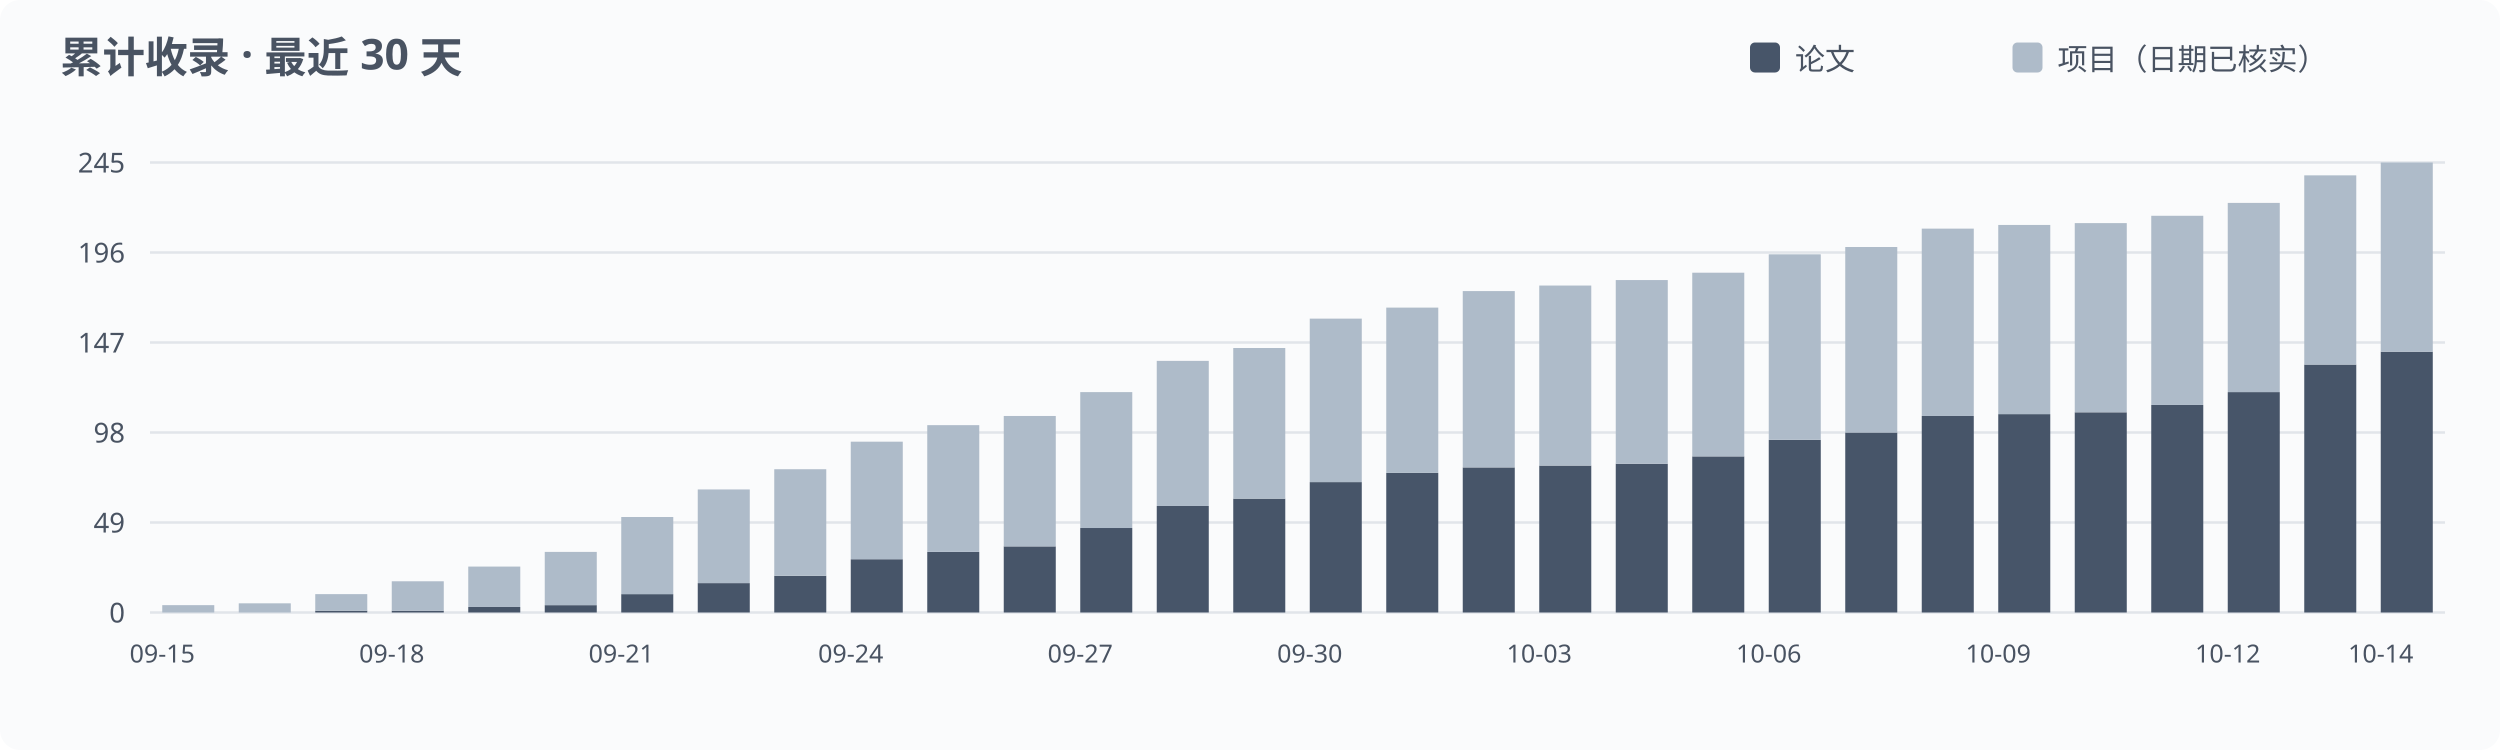
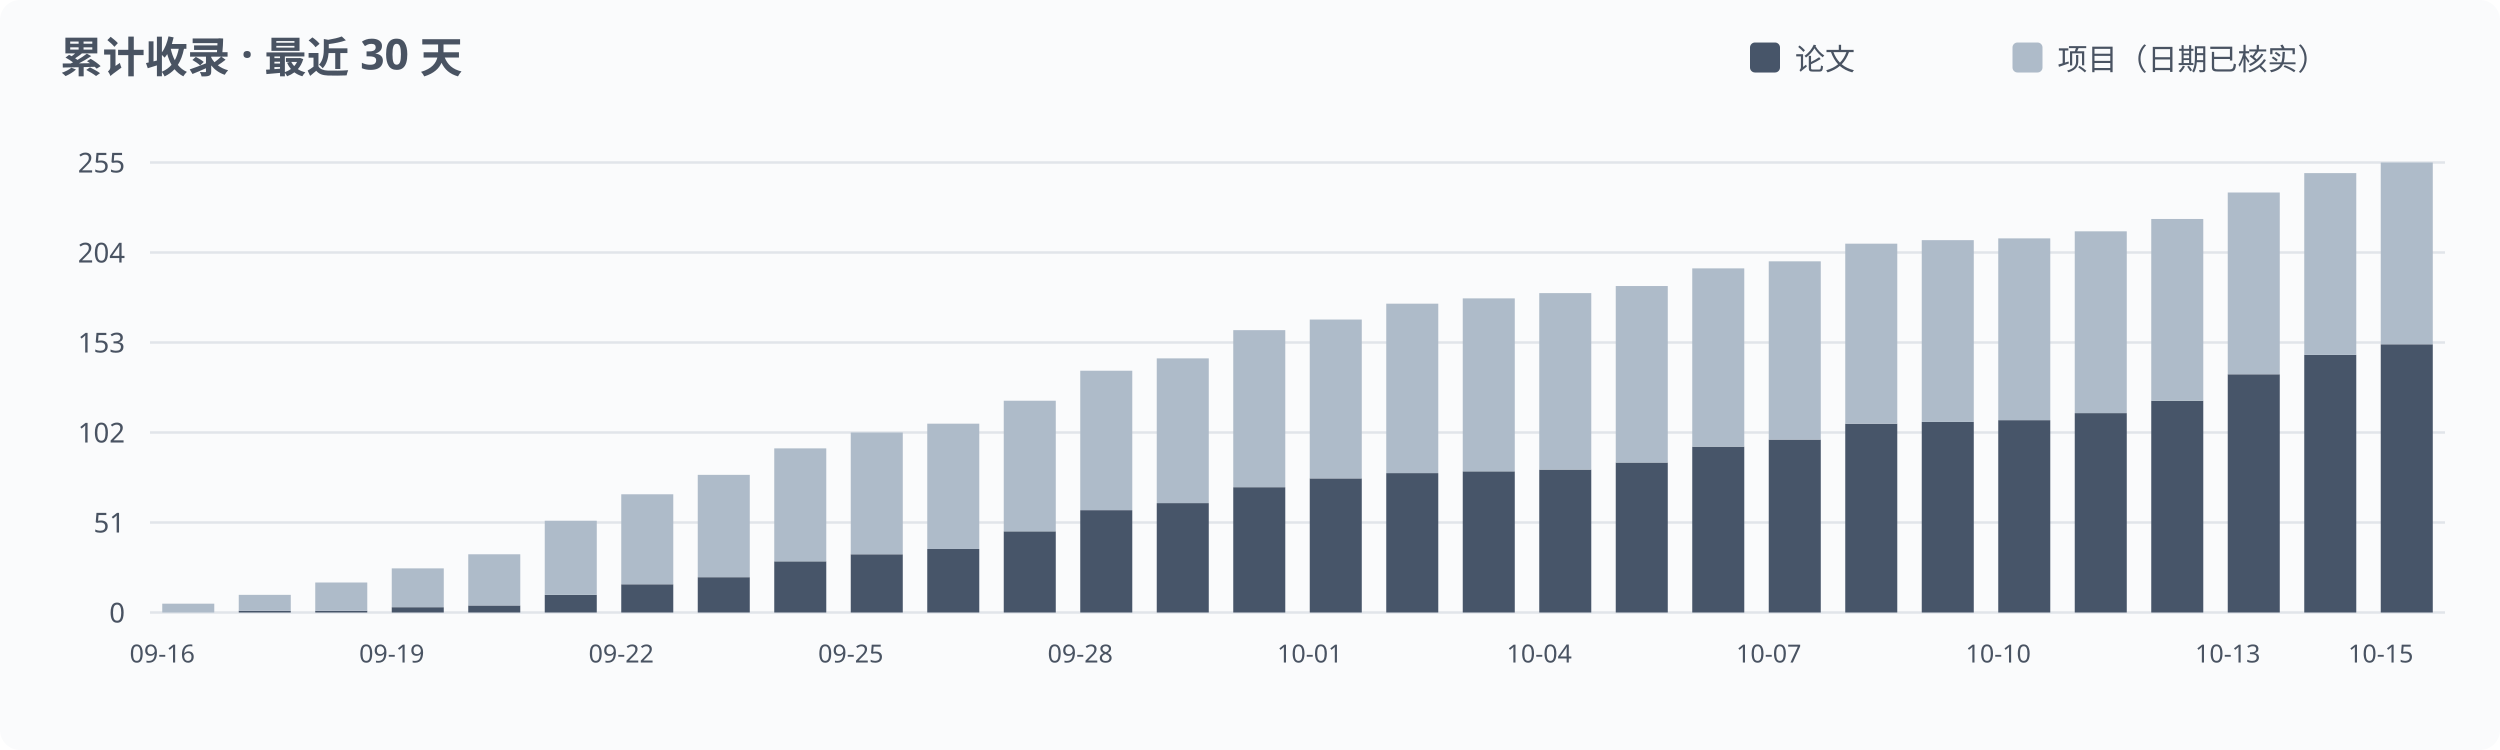
<svg xmlns="http://www.w3.org/2000/svg" width="1000" height="300" viewBox="0 0 1000 300" role="img" aria-labelledby="title desc">
  <rect width="100%" height="100%" rx="8" fill="#fafbfc" />
  <g font-family="system-ui,sans-serif" fill="#495362">
    <text x="24" y="29" font-size="17" font-weight="600">累计收录 · 最近 30 天</text>
    <rect x="700" y="17" width="12" height="12" rx="2" fill="#475569" />
    <text x="718" y="28" font-size="12">论文</text>
    <rect x="805" y="17" width="12" height="12" rx="2" fill="#aebbc9" />
    <text x="823" y="28" font-size="12">项目（日期已核实）</text>
    <path d="M60 245.0H978" stroke="#e1e5ea" />
    <text x="50" y="249.0" text-anchor="end" font-size="11">0</text>
    <path d="M60 209.0H978" stroke="#e1e5ea" />
-     <text x="50" y="213.0" text-anchor="end" font-size="11">49</text>
+     <text x="50" y="213.0" text-anchor="end" font-size="11">51</text>
    <path d="M60 173.0H978" stroke="#e1e5ea" />
-     <text x="50" y="177.0" text-anchor="end" font-size="11">98</text>
+     <text x="50" y="177.0" text-anchor="end" font-size="11">102</text>
    <path d="M60 137.0H978" stroke="#e1e5ea" />
-     <text x="50" y="141.0" text-anchor="end" font-size="11">147</text>
+     <text x="50" y="141.0" text-anchor="end" font-size="11">153</text>
    <path d="M60 101.0H978" stroke="#e1e5ea" />
-     <text x="50" y="105.0" text-anchor="end" font-size="11">196</text>
+     <text x="50" y="105.0" text-anchor="end" font-size="11">204</text>
    <path d="M60 65.0H978" stroke="#e1e5ea" />
-     <text x="50" y="69.0" text-anchor="end" font-size="11">245</text>
+     <text x="50" y="69.0" text-anchor="end" font-size="11">255</text>
    <rect x="64.90" y="245.00" width="20.81" height="0.00" fill="#475569" />
-     <rect x="64.90" y="242.06" width="20.81" height="2.94" fill="#aebbc9" />
-     <text x="64.90" y="265" text-anchor="middle" font-size="10">09-15</text>
-     <rect x="95.50" y="245.00" width="20.81" height="0.00" fill="#475569" />
-     <rect x="95.50" y="241.33" width="20.81" height="3.67" fill="#aebbc9" />
-     <rect x="126.10" y="244.27" width="20.81" height="0.73" fill="#475569" />
-     <rect x="126.10" y="237.65" width="20.81" height="6.61" fill="#aebbc9" />
-     <rect x="156.70" y="244.27" width="20.81" height="0.73" fill="#475569" />
-     <rect x="156.70" y="232.51" width="20.81" height="11.76" fill="#aebbc9" />
-     <text x="156.70" y="265" text-anchor="middle" font-size="10">09-18</text>
-     <rect x="187.30" y="242.80" width="20.81" height="2.20" fill="#475569" />
-     <rect x="187.30" y="226.63" width="20.81" height="16.16" fill="#aebbc9" />
-     <rect x="217.90" y="242.06" width="20.81" height="2.94" fill="#475569" />
-     <rect x="217.90" y="220.76" width="20.81" height="21.31" fill="#aebbc9" />
-     <rect x="248.50" y="237.65" width="20.81" height="7.35" fill="#475569" />
-     <rect x="248.50" y="206.80" width="20.81" height="30.86" fill="#aebbc9" />
-     <text x="248.50" y="265" text-anchor="middle" font-size="10">09-21</text>
-     <rect x="279.10" y="233.24" width="20.81" height="11.76" fill="#475569" />
-     <rect x="279.10" y="195.78" width="20.81" height="37.47" fill="#aebbc9" />
-     <rect x="309.70" y="230.31" width="20.81" height="14.69" fill="#475569" />
-     <rect x="309.70" y="187.69" width="20.81" height="42.61" fill="#aebbc9" />
-     <rect x="340.30" y="223.69" width="20.81" height="21.31" fill="#475569" />
-     <rect x="340.30" y="176.67" width="20.81" height="47.02" fill="#aebbc9" />
-     <text x="340.30" y="265" text-anchor="middle" font-size="10">09-24</text>
-     <rect x="370.90" y="220.76" width="20.81" height="24.24" fill="#475569" />
-     <rect x="370.90" y="170.06" width="20.81" height="50.69" fill="#aebbc9" />
-     <rect x="401.50" y="218.55" width="20.81" height="26.45" fill="#475569" />
-     <rect x="401.50" y="166.39" width="20.81" height="52.16" fill="#aebbc9" />
-     <rect x="432.10" y="211.20" width="20.81" height="33.80" fill="#475569" />
-     <rect x="432.10" y="156.84" width="20.81" height="54.37" fill="#aebbc9" />
-     <text x="432.10" y="265" text-anchor="middle" font-size="10">09-27</text>
-     <rect x="462.70" y="202.39" width="20.81" height="42.61" fill="#475569" />
-     <rect x="462.70" y="144.35" width="20.81" height="58.04" fill="#aebbc9" />
-     <rect x="493.30" y="199.45" width="20.81" height="45.55" fill="#475569" />
-     <rect x="493.30" y="139.20" width="20.81" height="60.24" fill="#aebbc9" />
-     <rect x="523.90" y="192.84" width="20.81" height="52.16" fill="#475569" />
-     <rect x="523.90" y="127.45" width="20.81" height="65.39" fill="#aebbc9" />
-     <text x="523.90" y="265" text-anchor="middle" font-size="10">09-30</text>
-     <rect x="554.50" y="189.16" width="20.81" height="55.84" fill="#475569" />
-     <rect x="554.50" y="123.04" width="20.81" height="66.12" fill="#aebbc9" />
-     <rect x="585.10" y="186.96" width="20.81" height="58.04" fill="#475569" />
-     <rect x="585.10" y="116.43" width="20.81" height="70.53" fill="#aebbc9" />
-     <rect x="615.70" y="186.22" width="20.81" height="58.78" fill="#475569" />
-     <rect x="615.70" y="114.22" width="20.81" height="72.00" fill="#aebbc9" />
-     <text x="615.70" y="265" text-anchor="middle" font-size="10">10-03</text>
-     <rect x="646.30" y="185.49" width="20.81" height="59.51" fill="#475569" />
-     <rect x="646.30" y="112.02" width="20.81" height="73.47" fill="#aebbc9" />
-     <rect x="676.90" y="182.55" width="20.81" height="62.45" fill="#475569" />
-     <rect x="676.90" y="109.08" width="20.81" height="73.47" fill="#aebbc9" />
-     <rect x="707.50" y="175.94" width="20.81" height="69.06" fill="#475569" />
-     <rect x="707.50" y="101.73" width="20.81" height="74.20" fill="#aebbc9" />
-     <text x="707.50" y="265" text-anchor="middle" font-size="10">10-06</text>
-     <rect x="738.10" y="173.00" width="20.81" height="72.00" fill="#475569" />
-     <rect x="738.10" y="98.80" width="20.81" height="74.20" fill="#aebbc9" />
-     <rect x="768.70" y="166.39" width="20.81" height="78.61" fill="#475569" />
-     <rect x="768.70" y="91.45" width="20.81" height="74.94" fill="#aebbc9" />
-     <rect x="799.30" y="165.65" width="20.81" height="79.35" fill="#475569" />
-     <rect x="799.30" y="89.98" width="20.81" height="75.67" fill="#aebbc9" />
-     <text x="799.30" y="265" text-anchor="middle" font-size="10">10-09</text>
-     <rect x="829.90" y="164.92" width="20.81" height="80.08" fill="#475569" />
-     <rect x="829.90" y="89.24" width="20.81" height="75.67" fill="#aebbc9" />
-     <rect x="860.50" y="161.98" width="20.81" height="83.02" fill="#475569" />
-     <rect x="860.50" y="86.31" width="20.81" height="75.67" fill="#aebbc9" />
-     <rect x="891.10" y="156.84" width="20.81" height="88.16" fill="#475569" />
-     <rect x="891.10" y="81.16" width="20.81" height="75.67" fill="#aebbc9" />
-     <text x="891.10" y="265" text-anchor="middle" font-size="10">10-12</text>
-     <rect x="921.70" y="145.82" width="20.81" height="99.18" fill="#475569" />
-     <rect x="921.70" y="70.14" width="20.81" height="75.67" fill="#aebbc9" />
-     <rect x="952.30" y="140.67" width="20.81" height="104.33" fill="#475569" />
-     <rect x="952.30" y="65.00" width="20.81" height="75.67" fill="#aebbc9" />
-     <text x="952.30" y="265" text-anchor="middle" font-size="10">10-14</text>
+     <rect x="64.90" y="241.47" width="20.81" height="3.53" fill="#aebbc9" />
+     <text x="64.90" y="265" text-anchor="middle" font-size="10">09-16</text>
+     <rect x="95.50" y="244.29" width="20.81" height="0.71" fill="#475569" />
+     <rect x="95.50" y="237.94" width="20.81" height="6.35" fill="#aebbc9" />
+     <rect x="126.10" y="244.29" width="20.81" height="0.71" fill="#475569" />
+     <rect x="126.10" y="233.00" width="20.81" height="11.29" fill="#aebbc9" />
+     <rect x="156.70" y="242.88" width="20.81" height="2.12" fill="#475569" />
+     <rect x="156.70" y="227.35" width="20.81" height="15.53" fill="#aebbc9" />
+     <text x="156.70" y="265" text-anchor="middle" font-size="10">09-19</text>
+     <rect x="187.30" y="242.18" width="20.81" height="2.82" fill="#475569" />
+     <rect x="187.30" y="221.71" width="20.81" height="20.47" fill="#aebbc9" />
+     <rect x="217.90" y="237.94" width="20.81" height="7.06" fill="#475569" />
+     <rect x="217.90" y="208.29" width="20.81" height="29.65" fill="#aebbc9" />
+     <rect x="248.50" y="233.71" width="20.81" height="11.29" fill="#475569" />
+     <rect x="248.50" y="197.71" width="20.81" height="36.00" fill="#aebbc9" />
+     <text x="248.50" y="265" text-anchor="middle" font-size="10">09-22</text>
+     <rect x="279.10" y="230.88" width="20.81" height="14.12" fill="#475569" />
+     <rect x="279.10" y="189.94" width="20.81" height="40.94" fill="#aebbc9" />
+     <rect x="309.70" y="224.53" width="20.81" height="20.47" fill="#475569" />
+     <rect x="309.70" y="179.35" width="20.81" height="45.18" fill="#aebbc9" />
+     <rect x="340.30" y="221.71" width="20.81" height="23.29" fill="#475569" />
+     <rect x="340.30" y="173.00" width="20.81" height="48.71" fill="#aebbc9" />
+     <text x="340.30" y="265" text-anchor="middle" font-size="10">09-25</text>
+     <rect x="370.90" y="219.59" width="20.81" height="25.41" fill="#475569" />
+     <rect x="370.90" y="169.47" width="20.81" height="50.12" fill="#aebbc9" />
+     <rect x="401.50" y="212.53" width="20.81" height="32.47" fill="#475569" />
+     <rect x="401.50" y="160.29" width="20.81" height="52.24" fill="#aebbc9" />
+     <rect x="432.10" y="204.06" width="20.81" height="40.94" fill="#475569" />
+     <rect x="432.10" y="148.29" width="20.81" height="55.76" fill="#aebbc9" />
+     <text x="432.10" y="265" text-anchor="middle" font-size="10">09-28</text>
+     <rect x="462.70" y="201.24" width="20.81" height="43.76" fill="#475569" />
+     <rect x="462.70" y="143.35" width="20.81" height="57.88" fill="#aebbc9" />
+     <rect x="493.30" y="194.88" width="20.81" height="50.12" fill="#475569" />
+     <rect x="493.30" y="132.06" width="20.81" height="62.82" fill="#aebbc9" />
+     <rect x="523.90" y="191.35" width="20.81" height="53.65" fill="#475569" />
+     <rect x="523.90" y="127.82" width="20.81" height="63.53" fill="#aebbc9" />
+     <text x="523.90" y="265" text-anchor="middle" font-size="10">10-01</text>
+     <rect x="554.50" y="189.24" width="20.81" height="55.76" fill="#475569" />
+     <rect x="554.50" y="121.47" width="20.81" height="67.76" fill="#aebbc9" />
+     <rect x="585.10" y="188.53" width="20.81" height="56.47" fill="#475569" />
+     <rect x="585.10" y="119.35" width="20.81" height="69.18" fill="#aebbc9" />
+     <rect x="615.70" y="187.82" width="20.81" height="57.18" fill="#475569" />
+     <rect x="615.70" y="117.24" width="20.81" height="70.59" fill="#aebbc9" />
+     <text x="615.70" y="265" text-anchor="middle" font-size="10">10-04</text>
+     <rect x="646.30" y="185.00" width="20.81" height="60.00" fill="#475569" />
+     <rect x="646.30" y="114.41" width="20.81" height="70.59" fill="#aebbc9" />
+     <rect x="676.90" y="178.65" width="20.81" height="66.35" fill="#475569" />
+     <rect x="676.90" y="107.35" width="20.81" height="71.29" fill="#aebbc9" />
+     <rect x="707.50" y="175.82" width="20.81" height="69.18" fill="#475569" />
+     <rect x="707.50" y="104.53" width="20.81" height="71.29" fill="#aebbc9" />
+     <text x="707.50" y="265" text-anchor="middle" font-size="10">10-07</text>
+     <rect x="738.10" y="169.47" width="20.81" height="75.53" fill="#475569" />
+     <rect x="738.10" y="97.47" width="20.81" height="72.00" fill="#aebbc9" />
+     <rect x="768.70" y="168.76" width="20.81" height="76.24" fill="#475569" />
+     <rect x="768.70" y="96.06" width="20.81" height="72.71" fill="#aebbc9" />
+     <rect x="799.30" y="168.06" width="20.81" height="76.94" fill="#475569" />
+     <rect x="799.30" y="95.35" width="20.81" height="72.71" fill="#aebbc9" />
+     <text x="799.30" y="265" text-anchor="middle" font-size="10">10-10</text>
+     <rect x="829.90" y="165.24" width="20.81" height="79.76" fill="#475569" />
+     <rect x="829.90" y="92.53" width="20.81" height="72.71" fill="#aebbc9" />
+     <rect x="860.50" y="160.29" width="20.81" height="84.71" fill="#475569" />
+     <rect x="860.50" y="87.59" width="20.81" height="72.71" fill="#aebbc9" />
+     <rect x="891.10" y="149.71" width="20.81" height="95.29" fill="#475569" />
+     <rect x="891.10" y="77.00" width="20.81" height="72.71" fill="#aebbc9" />
+     <text x="891.10" y="265" text-anchor="middle" font-size="10">10-13</text>
+     <rect x="921.70" y="141.94" width="20.81" height="103.06" fill="#475569" />
+     <rect x="921.70" y="69.24" width="20.81" height="72.71" fill="#aebbc9" />
+     <rect x="952.30" y="137.71" width="20.81" height="107.29" fill="#475569" />
+     <rect x="952.30" y="65.00" width="20.81" height="72.71" fill="#aebbc9" />
+     <text x="952.30" y="265" text-anchor="middle" font-size="10">10-15</text>
  </g>
</svg>
